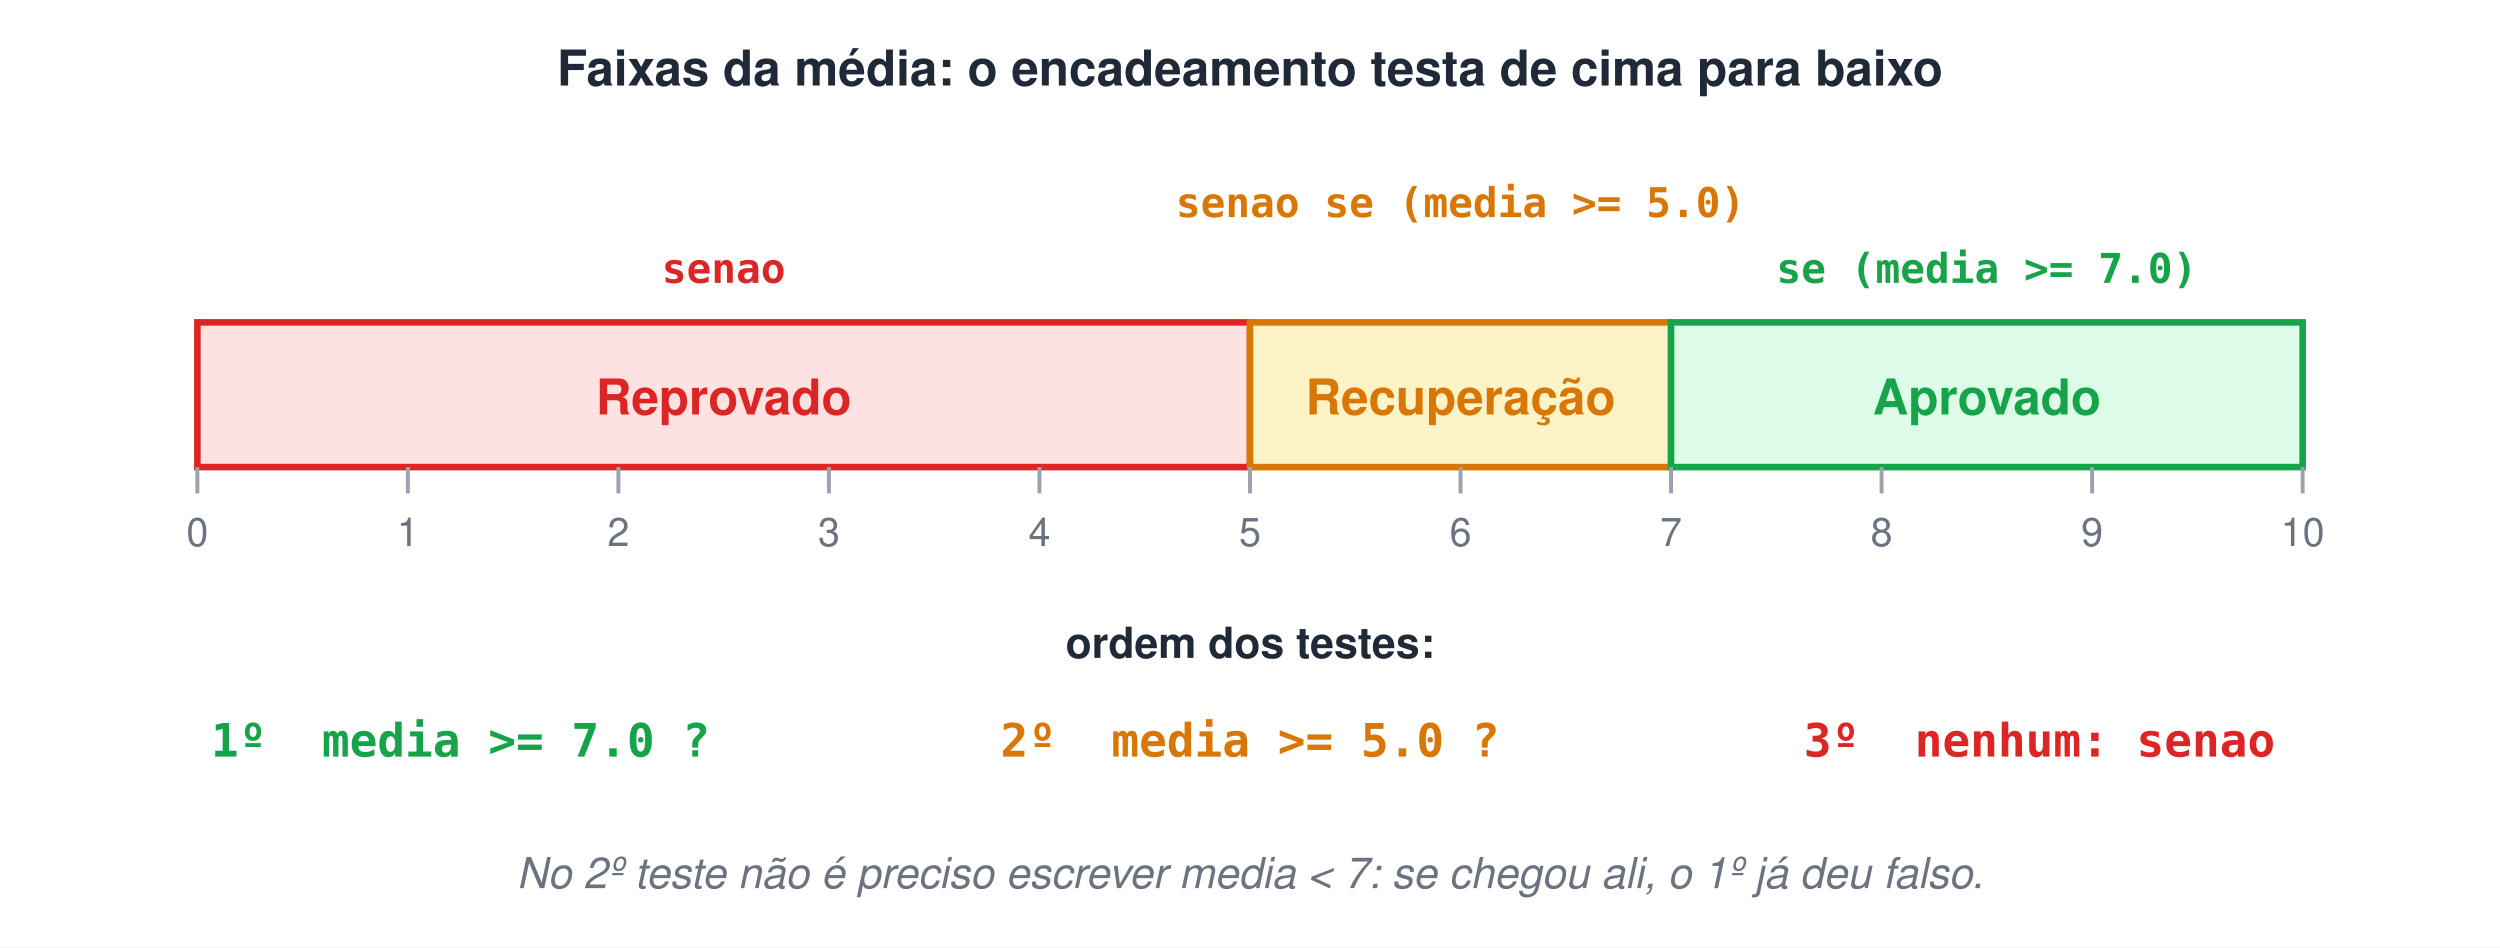
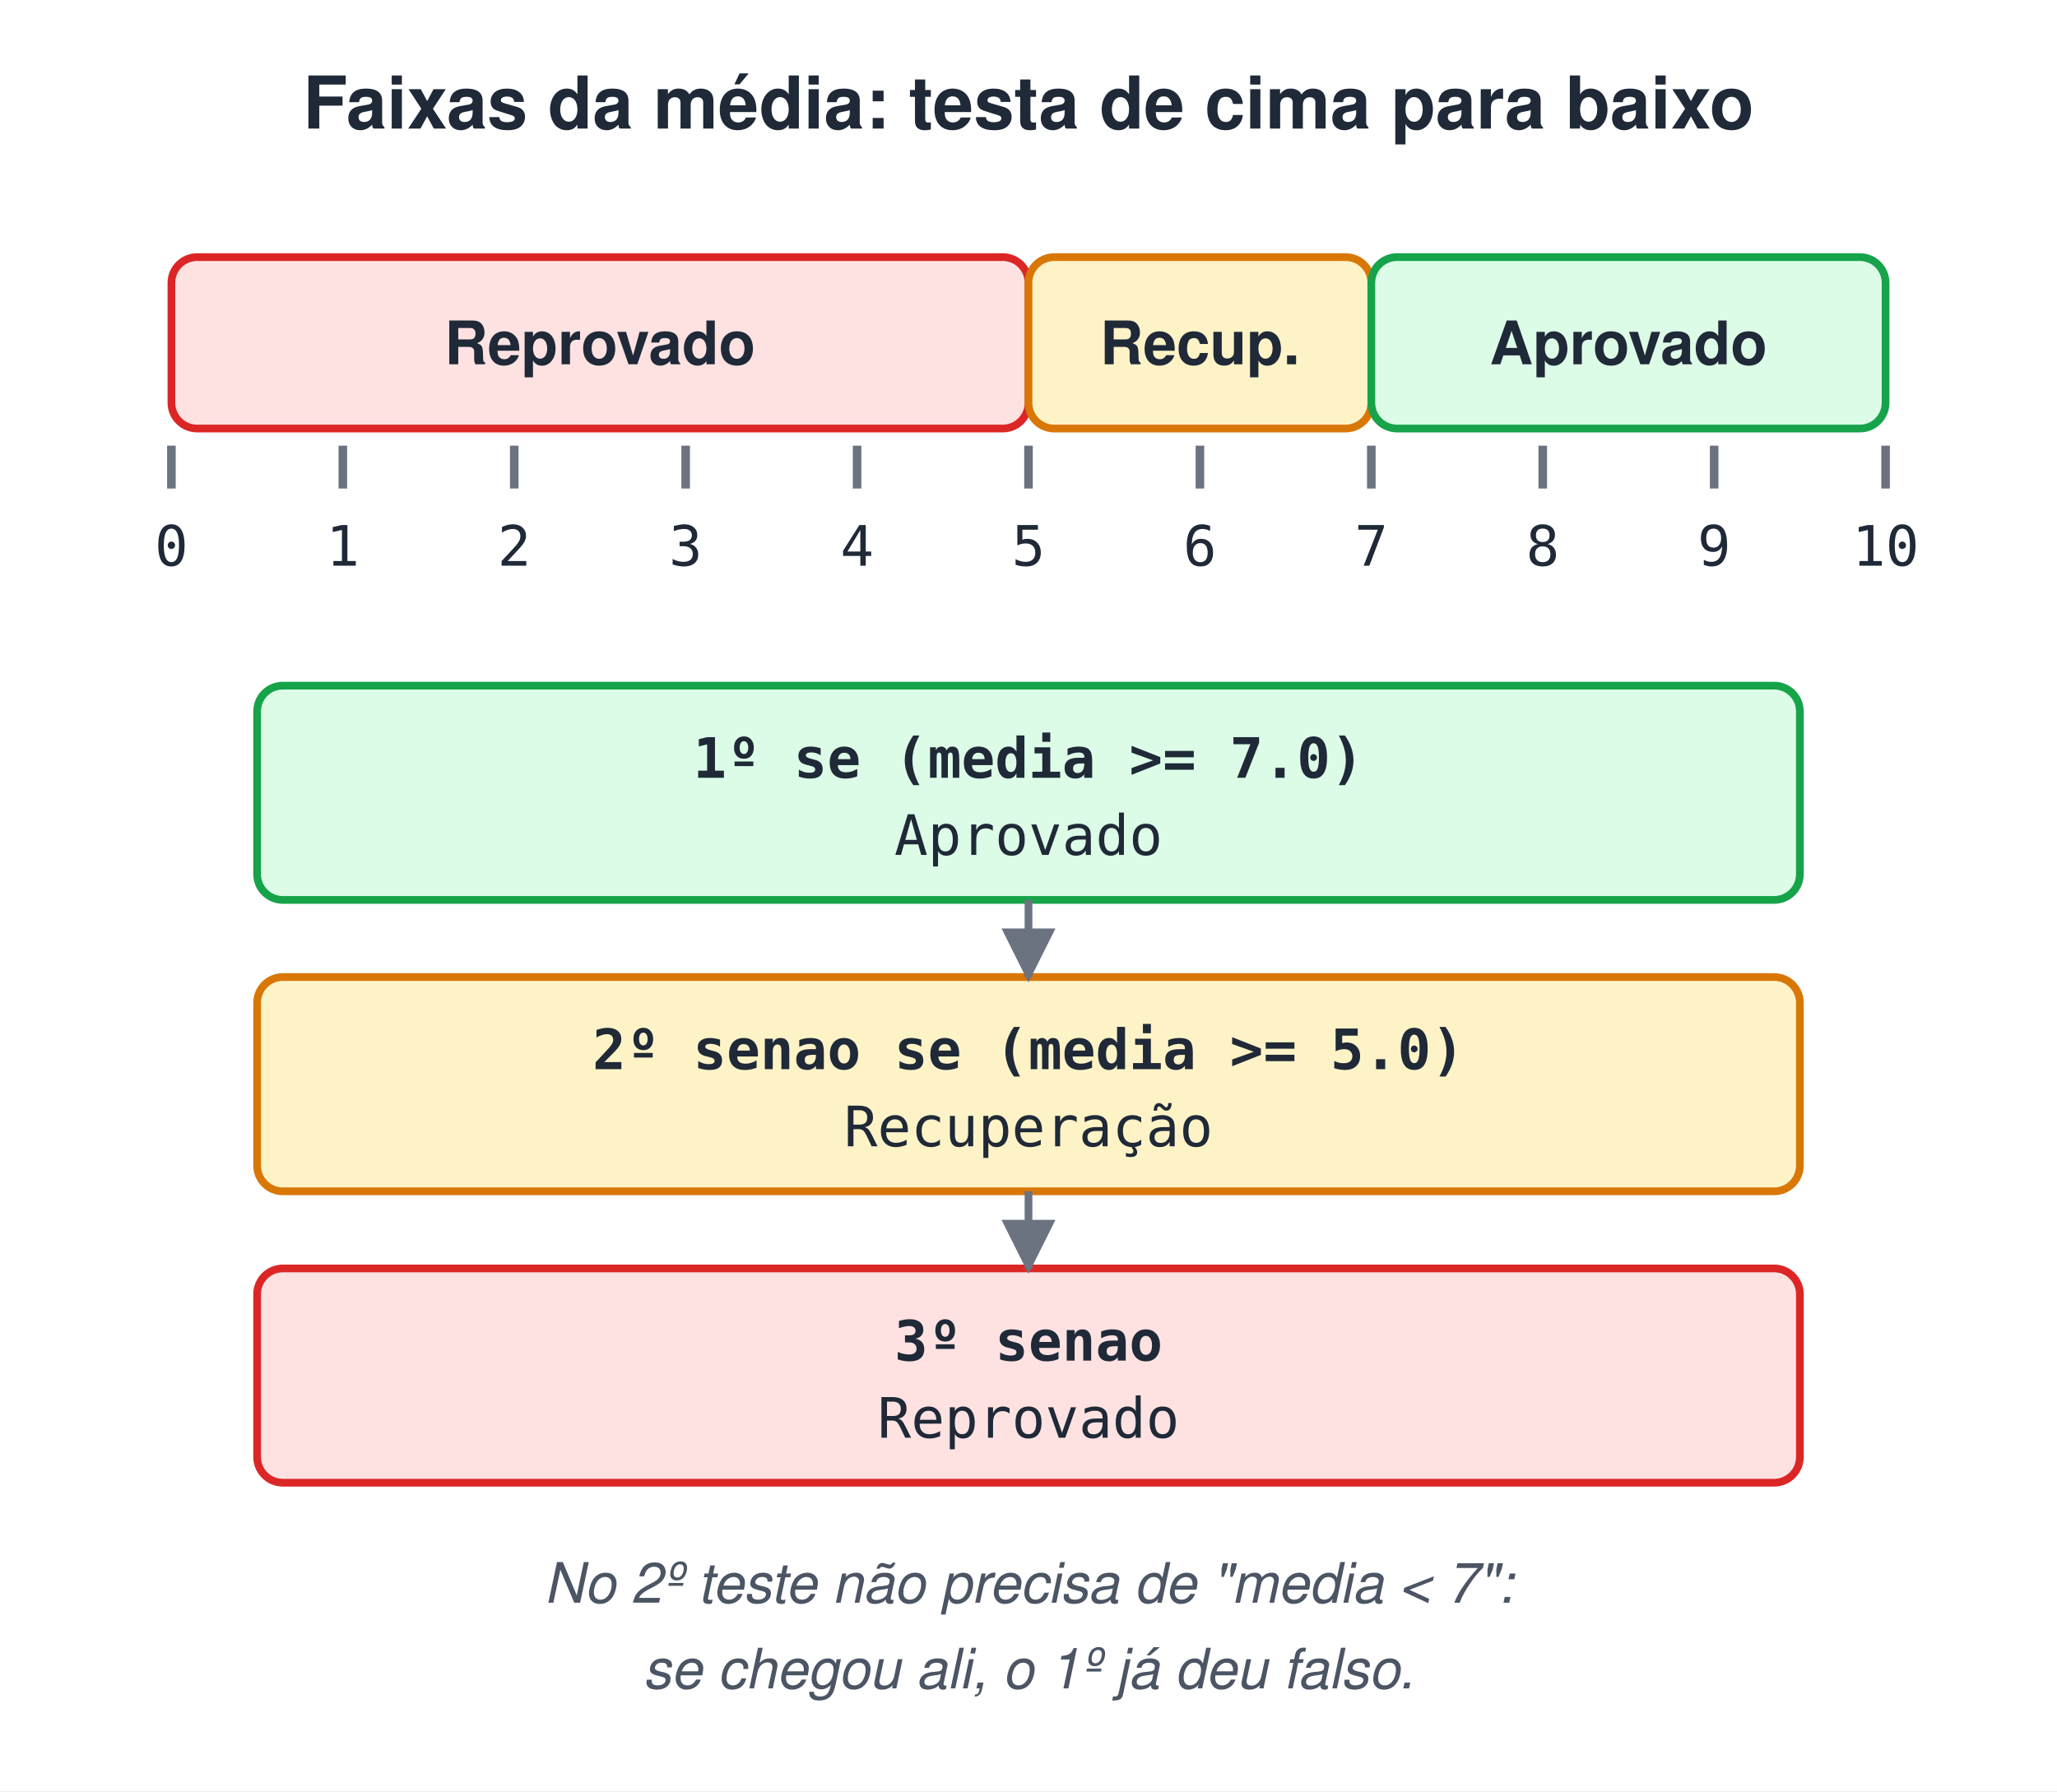
- <svg xmlns="http://www.w3.org/2000/svg" width="760" height="288" viewBox="0 0 760 288">
-   <style>text{font-family:Helvetica, Arial, 'DejaVu Sans', sans-serif}.m{font-family:Menlo, Consolas, 'DejaVu Sans Mono', monospace}</style>
-   <rect width="100%" height="100%" fill="#ffffff" />
-   <text x="380" y="26" font-size="15" font-weight="bold" fill="#1F2937" text-anchor="middle">Faixas da média: o encadeamento testa de cima para baixo</text>
-   <rect x="60" y="98" width="320" height="44" rx="0" fill="#FEE2E2" stroke="#DC2626" stroke-width="2" />
-   <text x="220" y="126" font-size="15" font-weight="bold" fill="#DC2626" text-anchor="middle">Reprovado</text>
-   <text x="220" y="86" class="m" font-size="12.5" font-weight="bold" fill="#DC2626" text-anchor="middle">senao</text>
-   <rect x="380" y="98" width="128" height="44" rx="0" fill="#FEF3C7" stroke="#D97706" stroke-width="2" />
-   <text x="444" y="126" font-size="15" font-weight="bold" fill="#D97706" text-anchor="middle">Recuperação</text>
-   <text x="444" y="66" class="m" font-size="12.5" font-weight="bold" fill="#D97706" text-anchor="middle">senao se (media &gt;= 5.0)</text>
-   <rect x="508" y="98" width="192" height="44" rx="0" fill="#DCFCE7" stroke="#16A34A" stroke-width="2" />
-   <text x="604" y="126" font-size="15" font-weight="bold" fill="#16A34A" text-anchor="middle">Aprovado</text>
-   <text x="604" y="86" class="m" font-size="12.5" font-weight="bold" fill="#16A34A" text-anchor="middle">se (media &gt;= 7.0)</text>
-   <line x1="60" y1="142" x2="60" y2="150" stroke="#9CA3AF" stroke-width="1.2" />
-   <text x="60" y="166" font-size="12" fill="#6B7280" text-anchor="middle">0</text>
-   <line x1="124" y1="142" x2="124" y2="150" stroke="#9CA3AF" stroke-width="1.2" />
-   <text x="124" y="166" font-size="12" fill="#6B7280" text-anchor="middle">1</text>
-   <line x1="188" y1="142" x2="188" y2="150" stroke="#9CA3AF" stroke-width="1.2" />
-   <text x="188" y="166" font-size="12" fill="#6B7280" text-anchor="middle">2</text>
-   <line x1="252" y1="142" x2="252" y2="150" stroke="#9CA3AF" stroke-width="1.2" />
-   <text x="252" y="166" font-size="12" fill="#6B7280" text-anchor="middle">3</text>
-   <line x1="316" y1="142" x2="316" y2="150" stroke="#9CA3AF" stroke-width="1.2" />
-   <text x="316" y="166" font-size="12" fill="#6B7280" text-anchor="middle">4</text>
-   <line x1="380" y1="142" x2="380" y2="150" stroke="#9CA3AF" stroke-width="1.2" />
-   <text x="380" y="166" font-size="12" fill="#6B7280" text-anchor="middle">5</text>
-   <line x1="444" y1="142" x2="444" y2="150" stroke="#9CA3AF" stroke-width="1.2" />
-   <text x="444" y="166" font-size="12" fill="#6B7280" text-anchor="middle">6</text>
-   <line x1="508" y1="142" x2="508" y2="150" stroke="#9CA3AF" stroke-width="1.2" />
-   <text x="508" y="166" font-size="12" fill="#6B7280" text-anchor="middle">7</text>
-   <line x1="572" y1="142" x2="572" y2="150" stroke="#9CA3AF" stroke-width="1.2" />
-   <text x="572" y="166" font-size="12" fill="#6B7280" text-anchor="middle">8</text>
-   <line x1="636" y1="142" x2="636" y2="150" stroke="#9CA3AF" stroke-width="1.2" />
-   <text x="636" y="166" font-size="12" fill="#6B7280" text-anchor="middle">9</text>
-   <line x1="700" y1="142" x2="700" y2="150" stroke="#9CA3AF" stroke-width="1.2" />
-   <text x="700" y="166" font-size="12" fill="#6B7280" text-anchor="middle">10</text>
-   <text x="380" y="200" font-size="13" font-weight="bold" fill="#1F2937" text-anchor="middle">ordem dos testes:</text>
-   <text x="140" y="230" class="m" font-size="14" font-weight="bold" fill="#16A34A" text-anchor="middle">1º  media &gt;= 7.0 ?</text>
-   <text x="380" y="230" class="m" font-size="14" font-weight="bold" fill="#D97706" text-anchor="middle">2º  media &gt;= 5.0 ?</text>
-   <text x="620" y="230" class="m" font-size="14" font-weight="bold" fill="#DC2626" text-anchor="middle">3º  nenhum: senao</text>
-   <text x="380" y="270" font-size="13" font-style="italic" fill="#6B7280" text-anchor="middle">No 2º teste não é preciso escrever media &lt; 7: se chegou ali, o 1º já deu falso.</text>
+ <svg xmlns="http://www.w3.org/2000/svg" width="480" height="418" viewBox="0 0 480 418">
+   <style>text{white-space:pre;font-family:Helvetica,Arial,sans-serif;font-size:14px;fill:#1F2937}.t{font-size:17px;font-weight:bold}.b{font-weight:bold}.m{font-family:Menlo,Consolas,monospace;font-size:13px}.s{font-size:12.5px;fill:#4B5563}.n{font-size:13px;font-style:italic;fill:#4B5563}.c{text-anchor:middle}.r{text-anchor:end}.xB{fill:#DBEAFE;stroke:#2563EB}.xG{fill:#DCFCE7;stroke:#16A34A}.xO{fill:#FEF3C7;stroke:#D97706}.xP{fill:#EDE9FE;stroke:#7C3AED}.xR{fill:#FEE2E2;stroke:#DC2626}.xY{fill:#F3F4F6;stroke:#9CA3AF}.xW{fill:#fff;stroke:#9CA3AF}.xT{fill:#CCFBF1;stroke:#0D9488}.xK{fill:#FCE7F3;stroke:#DB2777}rect,ellipse,polygon{stroke-width:1.8}.l{stroke:#6B7280;stroke-width:1.8;fill:none}.d{stroke-dasharray:5 4}</style>
+   <defs>
+     <marker id="a" viewBox="0 0 10 10" refX="9" refY="5" markerWidth="7" markerHeight="7" orient="auto-start-reverse">
+       <path d="M0,0L10,5L0,10z" fill="#6B7280" />
+     </marker>
+   </defs>
+   <rect width="100%" height="100%" fill="#fff" />
+   <text x="240.0" y="30" class="t c">Faixas da média: testa de cima para baixo</text>
+   <line x1="40" y1="104" x2="40" y2="114" stroke="#6B7280" stroke-width="2" />
+   <text x="40" y="132" class="m c">0</text>
+   <line x1="80" y1="104" x2="80" y2="114" stroke="#6B7280" stroke-width="2" />
+   <text x="80" y="132" class="m c">1</text>
+   <line x1="120" y1="104" x2="120" y2="114" stroke="#6B7280" stroke-width="2" />
+   <text x="120" y="132" class="m c">2</text>
+   <line x1="160" y1="104" x2="160" y2="114" stroke="#6B7280" stroke-width="2" />
+   <text x="160" y="132" class="m c">3</text>
+   <line x1="200" y1="104" x2="200" y2="114" stroke="#6B7280" stroke-width="2" />
+   <text x="200" y="132" class="m c">4</text>
+   <line x1="240" y1="104" x2="240" y2="114" stroke="#6B7280" stroke-width="2" />
+   <text x="240" y="132" class="m c">5</text>
+   <line x1="280" y1="104" x2="280" y2="114" stroke="#6B7280" stroke-width="2" />
+   <text x="280" y="132" class="m c">6</text>
+   <line x1="320" y1="104" x2="320" y2="114" stroke="#6B7280" stroke-width="2" />
+   <text x="320" y="132" class="m c">7</text>
+   <line x1="360" y1="104" x2="360" y2="114" stroke="#6B7280" stroke-width="2" />
+   <text x="360" y="132" class="m c">8</text>
+   <line x1="400" y1="104" x2="400" y2="114" stroke="#6B7280" stroke-width="2" />
+   <text x="400" y="132" class="m c">9</text>
+   <line x1="440" y1="104" x2="440" y2="114" stroke="#6B7280" stroke-width="2" />
+   <text x="440" y="132" class="m c">10</text>
+   <rect x="40" y="60" width="200" height="40" rx="6" class="xR" />
+   <text x="140.0" y="85" class="b c">Reprovado</text>
+   <rect x="240" y="60" width="80" height="40" rx="6" class="xO" />
+   <text x="280.0" y="85" class="b c">Recup.</text>
+   <rect x="320" y="60" width="120" height="40" rx="6" class="xG" />
+   <text x="380.0" y="85" class="b c">Aprovado</text>
+   <rect x="60" y="160" width="360" height="50" rx="6" class="xG" />
+   <text x="240.0" y="181.5" class="m b c">1º  se (media &gt;= 7.0)</text>
+   <text x="240.0" y="199.5" class="m c">Aprovado</text>
+   <rect x="60" y="228" width="360" height="50" rx="6" class="xO" />
+   <text x="240.0" y="249.5" class="m b c">2º  senao se (media &gt;= 5.0)</text>
+   <text x="240.0" y="267.5" class="m c">Recuperação</text>
+   <path d="M240.0,210 L240.0,228" class="l" marker-end="url(#a)" />
+   <rect x="60" y="296" width="360" height="50" rx="6" class="xR" />
+   <text x="240.0" y="317.5" class="m b c">3º  senao</text>
+   <text x="240.0" y="335.5" class="m c">Reprovado</text>
+   <path d="M240.0,278 L240.0,296" class="l" marker-end="url(#a)" />
+   <text x="240.0" y="374" class="n c">No 2º teste não precisa de "media &lt; 7":</text>
+   <text x="240.0" y="394" class="n c">se chegou ali, o 1º já deu falso.</text>
</svg>
